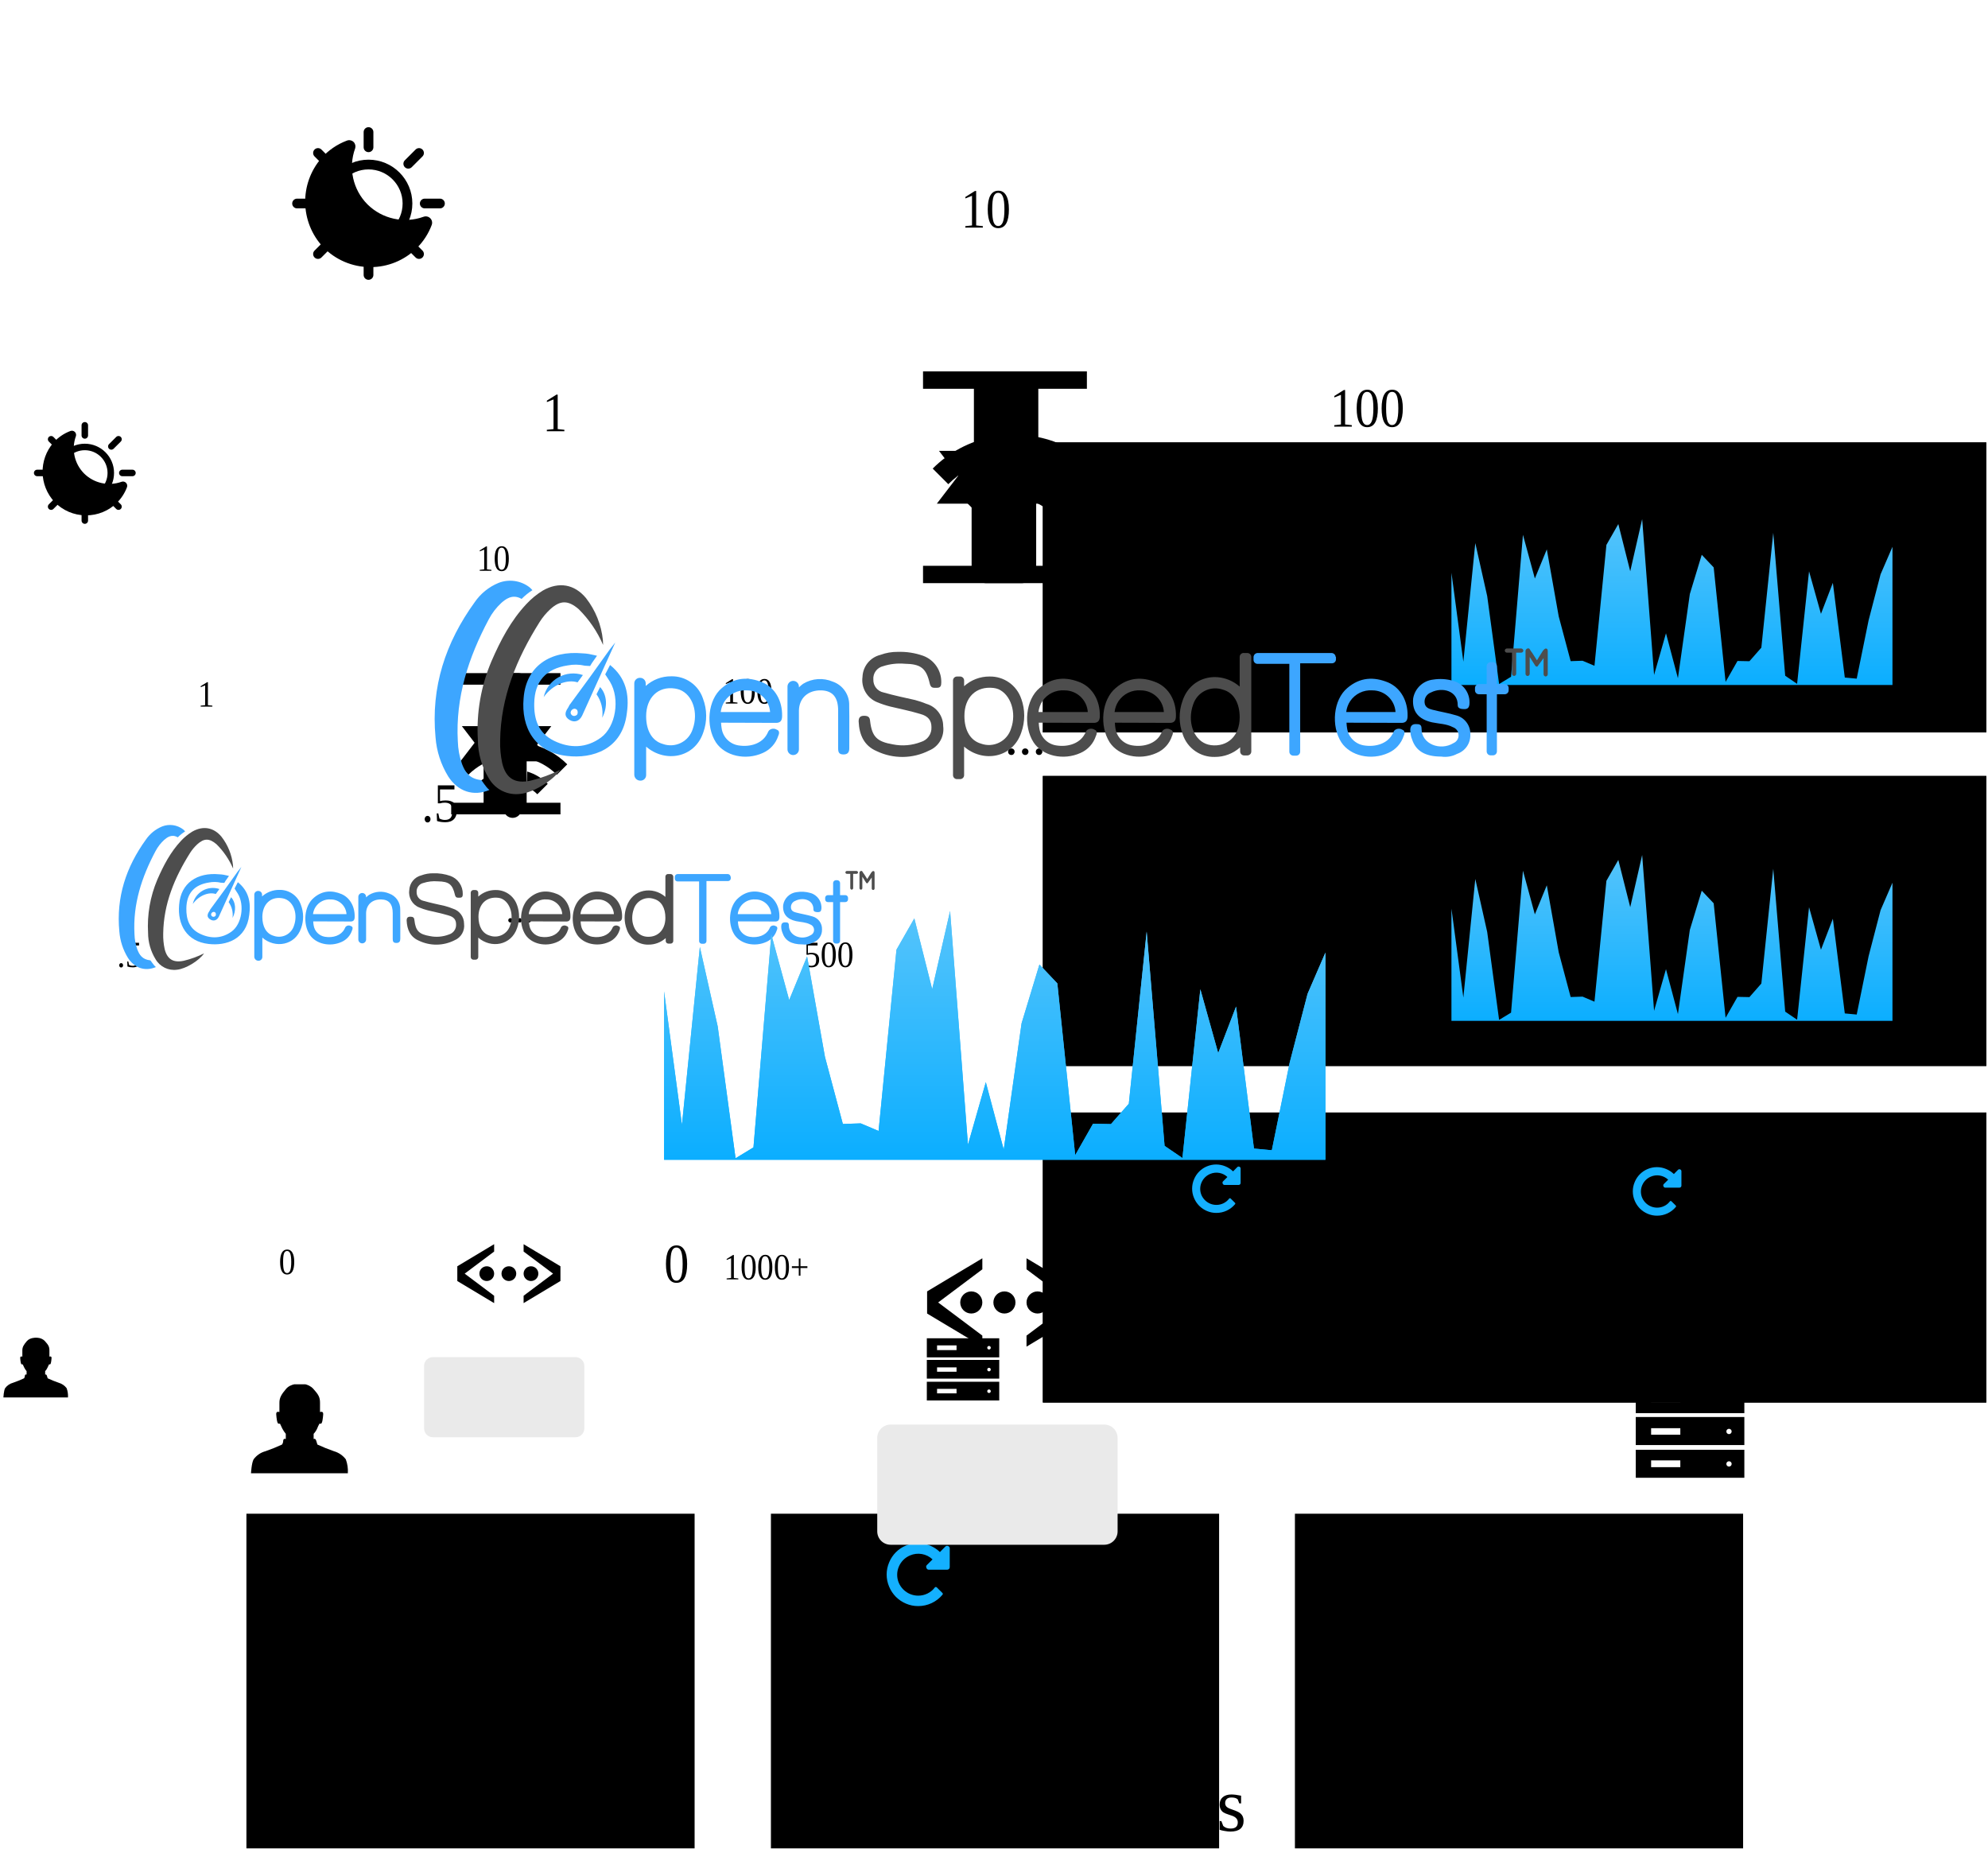
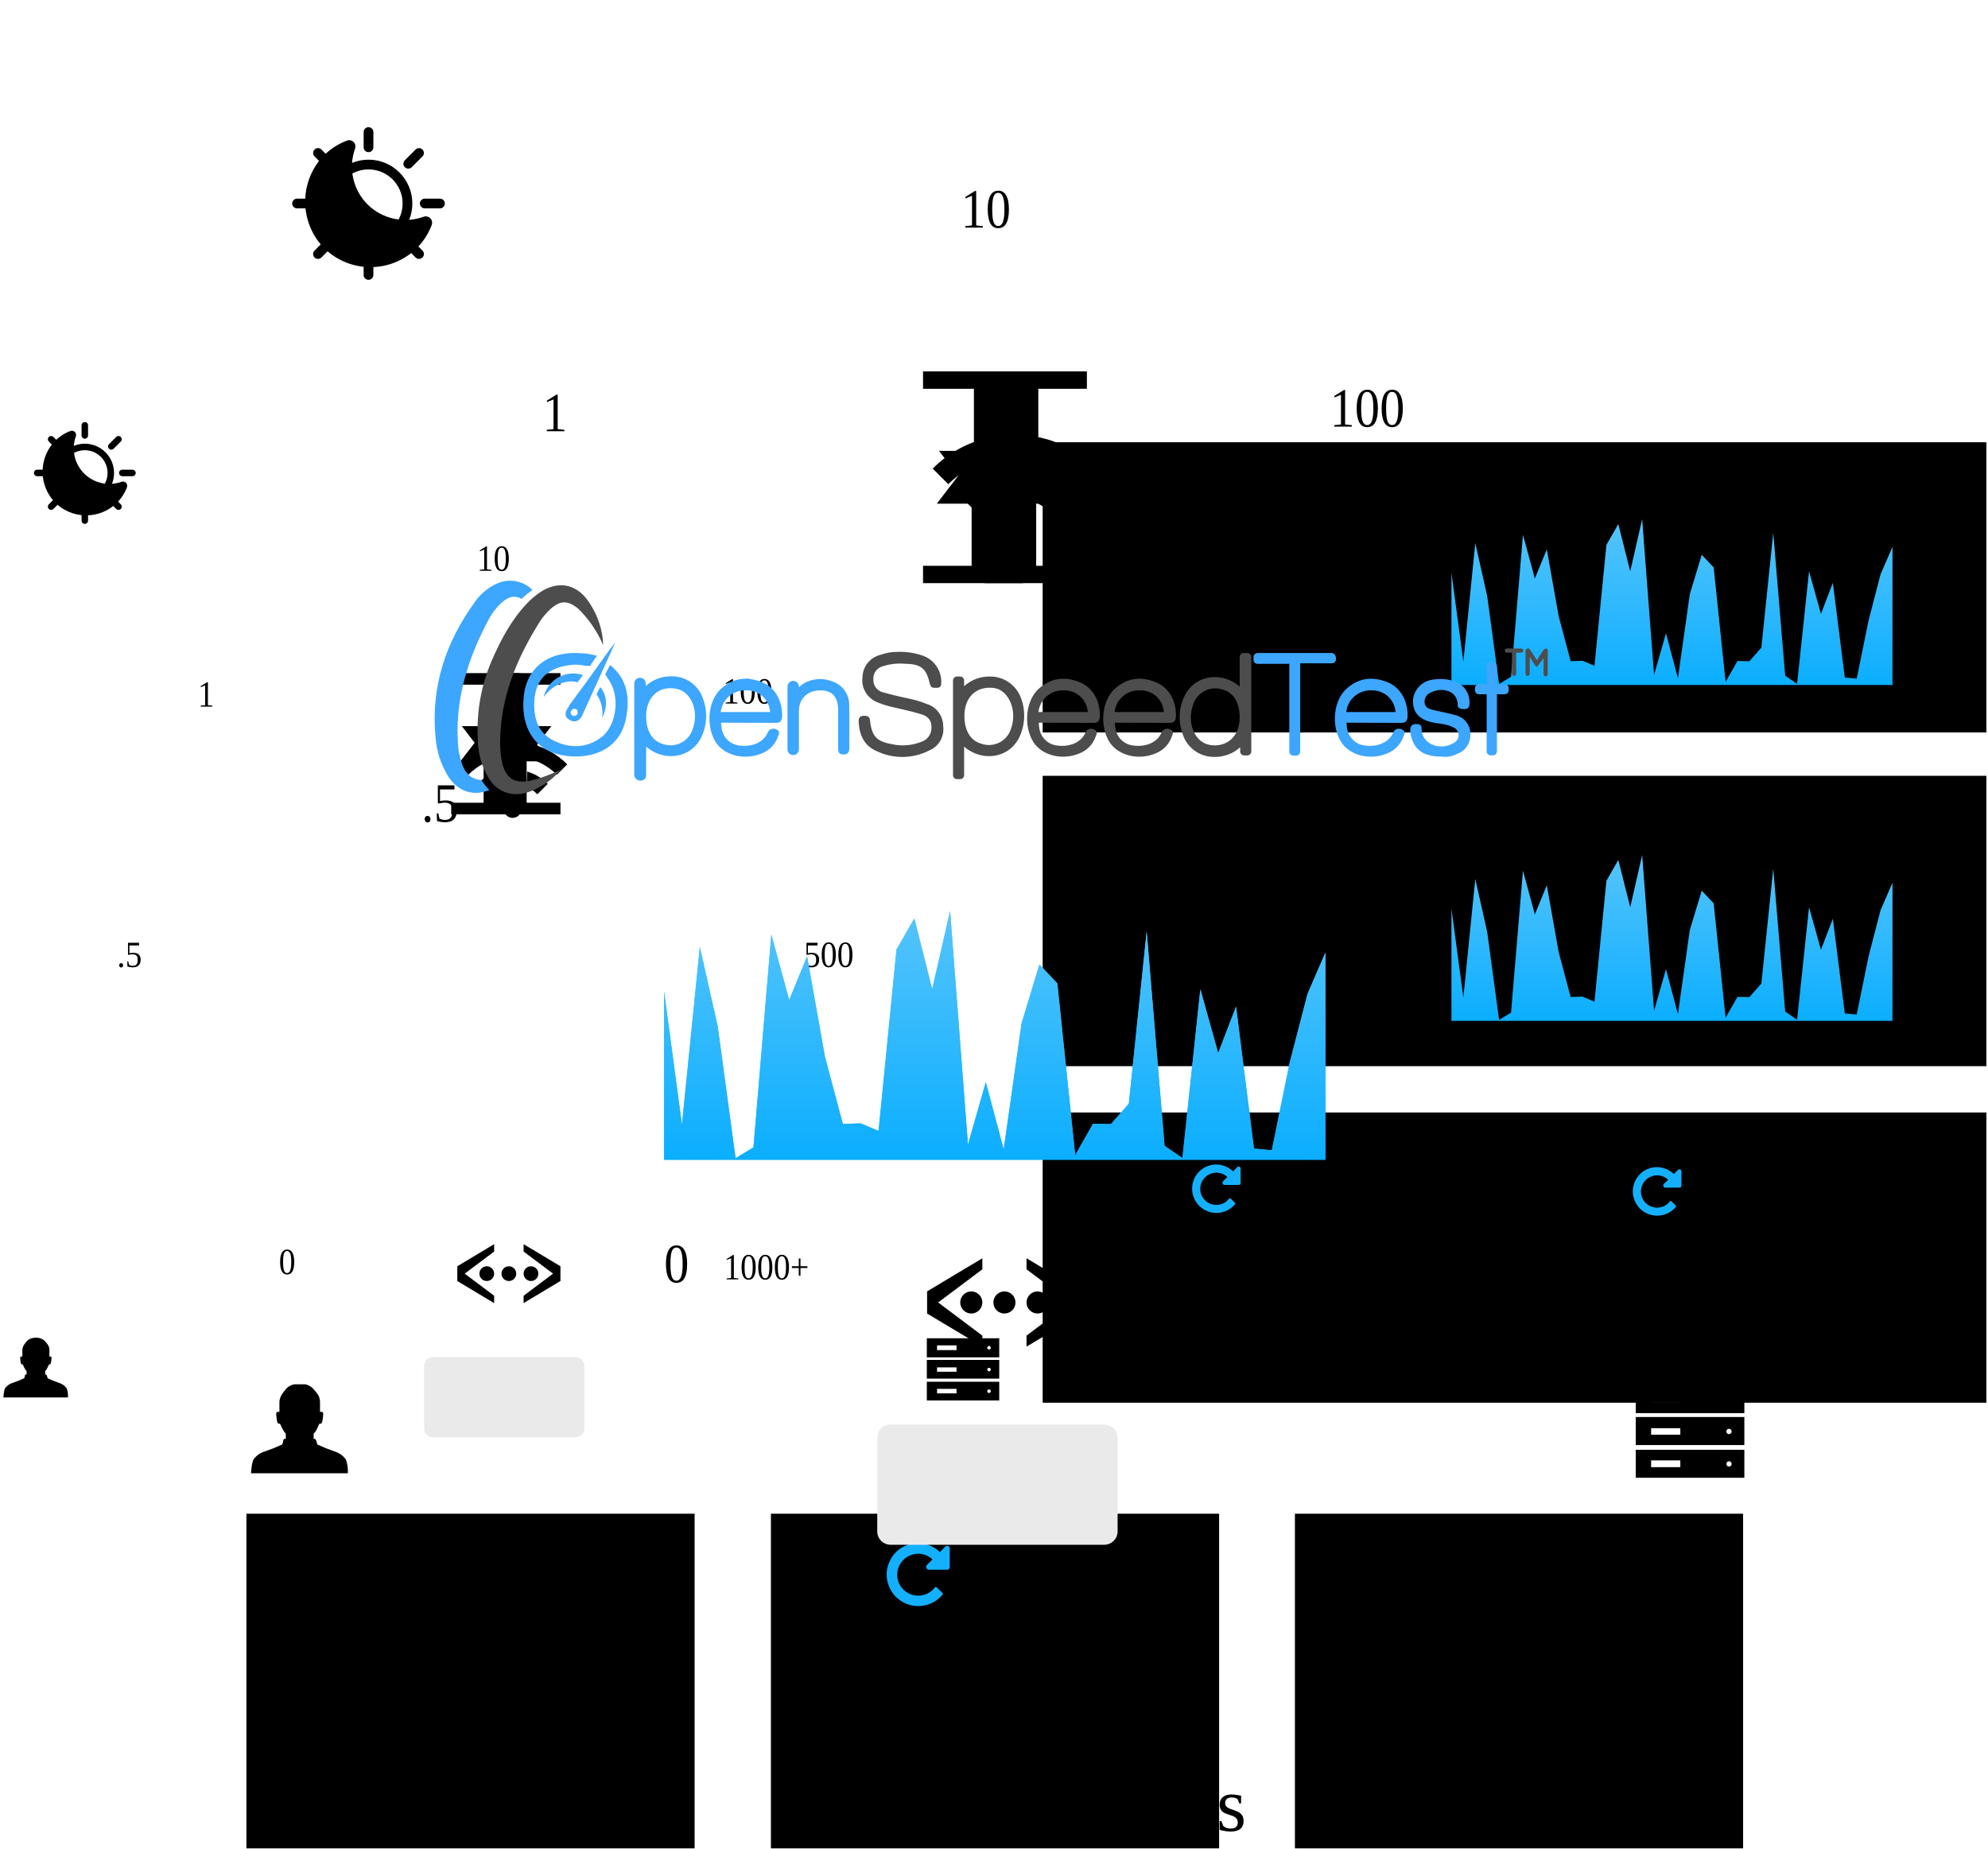
<svg xmlns="http://www.w3.org/2000/svg" xmlns:xlink="http://www.w3.org/1999/xlink" version="1.1" id="OpenSpeedtest" class="openSpeedtestApp">
  <symbol id="logo" viewBox="0 0 262.79 50.38">
    <a>
      <g>
        <path d="M39.77,15.17A27,27,0,0,0,34,6.71c-2.49-2.13-4.33-2.13-6.68,0a15.2,15.2,0,0,0-2.55,3.06c-5.4,8.59-9.17,17.68-9.31,28a22.39,22.39,0,0,0,.5,5.33C16.83,46.7,19,48,22.66,47.2a32.27,32.27,0,0,0,7-2.56c-1.78,2.63-6.47,5.4-9.38,5.68a7.44,7.44,0,0,1-7.46-3.62,17.59,17.59,0,0,1-2.62-9.16A41.31,41.31,0,0,1,13.42,19C15.55,14.1,18,9.41,21.66,5.51a18.35,18.35,0,0,1,3.91-3.2C29.33.18,33,.82,35.72,4.09a19.33,19.33,0,0,1,4,9.94Z" style="fill: #4d4d4d" />
        <path d="M12.93,49.4C9.16,51,5.47,49.76,3.2,46.2A20.53,20.53,0,0,1,.21,37C-.92,25.11,2.56,14.6,9.45,5.08A12.69,12.69,0,0,1,15.06.53a7.51,7.51,0,0,1,7.31,1,5.17,5.17,0,0,1,.71.71A14.47,14.47,0,0,0,20.53,4.3c-2.21-1.28-3.84.14-4.76.92a14.34,14.34,0,0,0-3,3.91C8,18.08,4.9,27.52,5.47,37.89a17.58,17.58,0,0,0,1,5.4c.71,1.85,1.71,3.48,4.48,3.77C11.15,47.06,12,48.69,12.93,49.4Z" style="fill: #3da6ff" />
        <path d="M109.31,16.8a16.31,16.31,0,0,1,6,.92A6.55,6.55,0,0,1,119.61,24c0,.78-.15,1.28-1,1.28s-1.42.14-1.7-.92c-.86-3.77-2.13-4.69-6-4.76a12.92,12.92,0,0,0-5,.57,3,3,0,0,0-2.34,3.19A3,3,0,0,0,106,26.39c2.48.71,4.9,1.21,7.39,1.77a22,22,0,0,1,2.77.93,5.47,5.47,0,0,1,3.9,5.25,5.44,5.44,0,0,1-3.34,5.76,14,14,0,0,1-12.35.14c-3-1.28-4.12-3.84-4.27-7,0-.93.36-1.35,1.28-1.35s1.35.28,1.42,1.21c.43,3.76,1.64,4.9,5.4,5.54a11.78,11.78,0,0,0,6.61-.57,3.45,3.45,0,0,0,2.48-3.48c0-1.64-.78-2.63-2.63-3.13-2.34-.71-4.83-1.21-7.17-1.77a22.21,22.21,0,0,1-3-1,5.61,5.61,0,0,1-3.48-6,5.55,5.55,0,0,1,4.26-5.19A11.35,11.35,0,0,1,109.31,16.8Z" style="fill: #4d4d4d" />
        <path d="M237.65,41.52c-3.84,0-6-1.35-6.89-4.05a5.87,5.87,0,0,1-.43-2.2c0-.86.36-1.42,1.28-1.42S233,33.92,233,35c0,3.55,4.41,5.26,7.53,3.34a2,2,0,0,0,1.21-1.92,2,2,0,0,0-1.35-1.84c-1.49-.79-3.2-.79-4.9-1.14-3.2-.71-4.76-2.56-4.48-5.61a5.37,5.37,0,0,1,4.69-4.48,10.83,10.83,0,0,1,4.76.29,5.24,5.24,0,0,1,3.84,5.54c-.08.78-.43,1.13-1.14,1.13s-1.63-.07-1.63-.92c.07-3.34-3.56-4.4-6.33-3a2.31,2.31,0,0,0-1.49,2.34c.07,1.14.93,1.49,1.78,1.71,1.85.49,3.83.78,5.68,1.35a4.49,4.49,0,0,1,3.34,4.54,4.62,4.62,0,0,1-3.13,4.55A6,6,0,0,1,237.65,41.52Z" style="fill: #3da6ff" />
        <path d="M35,22.27,33.74,24c-2.35-.78-5.83.43-8,3.48A7.15,7.15,0,0,1,35,22.27Z" style="fill: #3da6ff" />
        <path d="M39.56,32.35a7.75,7.75,0,0,0-1.35-5.54l.85-1.7C40.7,26.89,40.91,29.73,39.56,32.35Z" style="fill: #3da6ff" />
        <path d="M262.79,17.65h0V16.8c0-.36,0-.71-.35-.78s-.57.28-.78.5c-.43.71-.93,1.42-1.42,2.27-.57-.85-1-1.64-1.5-2.27-.14-.29-.35-.71-.78-.5s-.42.42-.42.78V22a.53.53,0,0,0,.49.5h0a.53.53,0,0,0,.5-.5v-4l1.35,2.13c.14.14.43.28.57,0l1.35-1.85v3.84a.53.53,0,0,0,.5.49h0a.53.53,0,0,0,.49-.49V17.72h0Z" style="fill: #4d4d4d" />
        <path d="M256.54,16h-3.41a.53.53,0,0,0-.49.49h0a.53.53,0,0,0,.49.5h1.21v5a.54.54,0,0,0,.5.5h0a.54.54,0,0,0,.5-.5v-5h1.2a.53.53,0,0,0,.5-.5h0A.59.59,0,0,0,256.54,16Z" style="fill: #4d4d4d" />
        <path d="M252.64,24.4h-1.85V20.14a1,1,0,0,0-.92-.93h-.57a1,1,0,0,0-.93.93V24.4h-1.84a.94.94,0,0,0-.92.92v.57a.93.93,0,0,0,.92.92h1.84v13.5a.94.94,0,0,0,.93.92h.57a.94.94,0,0,0,.92-.92V26.81h1.85a.94.94,0,0,0,.92-.92v-.57A.94.94,0,0,0,252.64,24.4Z" style="fill: #3da6ff" />
        <path d="M212.72,18a1,1,0,0,0-.92-.93H194.25a1,1,0,0,0-.92.93v.71a.94.94,0,0,0,.92.92h7.53V40.38a.94.94,0,0,0,.93.92h.71a.94.94,0,0,0,.92-.92V19.5h7.53a.94.94,0,0,0,.92-.92V18Z" style="fill: #3da6ff" />
        <path d="M190.06,39.31v0Z" style="fill: #7c7c7c" />
        <path d="M190.06,18v7c-4.4-3.84-11.43-2.77-13.49,3.34a11.48,11.48,0,0,0,.07,8,7.72,7.72,0,0,0,7.53,5.26,8.84,8.84,0,0,0,6-2.27h0v1a.94.94,0,0,0,.93.92h.78a.93.93,0,0,0,.92-.92V18a.94.94,0,0,0-.92-.93h-.78A.92.92,0,0,0,190.06,18Zm-6.82,20.81a4.79,4.79,0,0,1-1.13-.29c-3.06-1.2-4.41-5.39-3.06-9.23a5.49,5.49,0,0,1,7.11-3.55c2.48.71,3.9,3.12,3.9,6.53C190.06,36.62,187.22,39.31,183.24,38.82Z" style="fill: #4d4d4d" />
        <path d="M48.58,47.2h0a1.31,1.31,0,0,0,1.35-1.35V39.17c4.4,3.84,11.43,2.77,13.49-3.34a11.48,11.48,0,0,0-.07-8,7.7,7.7,0,0,0-7.52-5.26,8.83,8.83,0,0,0-6,2.28h0v-.57a1.31,1.31,0,0,0-1.35-1.35h0a1.31,1.31,0,0,0-1.35,1.35V45.78A1.42,1.42,0,0,0,48.58,47.2Zm8.17-21.74a6,6,0,0,1,1.13.29c3.06,1.21,4.41,5.4,3.06,9.23a5.47,5.47,0,0,1-7.1,3.55c-2.49-.71-3.91-3.12-3.91-6.53C49.93,27.67,52.7,24.83,56.75,25.46Z" style="fill: #3da6ff" />
        <path d="M228.06,33.56c1.21.07,1.64-.5,1.64-1.63.07-3.55-1.64-6.61-4.55-7.89-3.41-1.42-6.68-1.27-9.66,1.28-3.34,2.77-3.91,9-1.42,12.86,2.13,3.19,7,4.33,11.08,2.48a6.57,6.57,0,0,0,3.62-4c.29-.57.36-1.28-.35-1.5a1.51,1.51,0,0,0-1.78.15c-.28.28-.35.71-.57,1-1.13,2.06-3.83,3.05-6.74,2.56a4.77,4.77,0,0,1-3.91-4,10.21,10.21,0,0,1-.14-1.35ZM215.21,31a5.92,5.92,0,0,1,.92-2.55h0a5.81,5.81,0,0,1,5.26-2.56A5.46,5.46,0,0,1,226.85,31Z" style="fill: #3da6ff" />
        <path d="M173.37,33.56c1.21.07,1.64-.5,1.64-1.63.07-3.55-1.64-6.61-4.55-7.89-3.41-1.42-6.68-1.27-9.66,1.28-3.34,2.77-3.91,9-1.42,12.86,2.13,3.19,7,4.33,11.08,2.48a6.57,6.57,0,0,0,3.62-4c.29-.57.36-1.28-.35-1.5a1.51,1.51,0,0,0-1.78.15c-.28.28-.35.71-.57,1-1.13,2.06-3.83,3.05-6.74,2.56a4.77,4.77,0,0,1-3.91-4,10.21,10.21,0,0,1-.14-1.35ZM160.52,31a5.92,5.92,0,0,1,.92-2.55h0a5.81,5.81,0,0,1,5.26-2.56A5.46,5.46,0,0,1,172.16,31Z" style="fill: #4d4d4d" />
        <path d="M155.4,33.56c1.21.07,1.64-.5,1.64-1.63.07-3.55-1.64-6.61-4.55-7.89-3.41-1.42-6.68-1.27-9.66,1.28-3.34,2.77-3.91,9-1.42,12.86,2.13,3.19,7,4.33,11.08,2.48a6.57,6.57,0,0,0,3.62-4c.29-.57.36-1.28-.35-1.5a1.51,1.51,0,0,0-1.78.15c-.28.28-.35.71-.57,1-1.13,2.06-3.83,3.05-6.74,2.56a4.77,4.77,0,0,1-3.91-4,10.21,10.21,0,0,1-.14-1.35ZM142.55,31a5.92,5.92,0,0,1,.92-2.55h0a5.81,5.81,0,0,1,5.26-2.56A5.49,5.49,0,0,1,154.2,31Z" style="fill: #4d4d4d" />
        <path d="M80.4,33.56c1.21.07,1.63-.5,1.63-1.63.07-3.55-1.63-6.61-4.54-7.89-3.41-1.42-6.68-1.27-9.66,1.28-3.34,2.77-3.91,9-1.42,12.86,2.13,3.19,7,4.33,11.08,2.48a6.6,6.6,0,0,0,3.62-4c.28-.57.36-1.28-.36-1.5a1.49,1.49,0,0,0-1.77.15c-.28.28-.36.71-.57,1-1.14,2.06-3.83,3.05-6.75,2.56a4.75,4.75,0,0,1-3.9-4,10.21,10.21,0,0,1-.14-1.35ZM67.54,31a5.88,5.88,0,0,1,.93-2.55h0a5.8,5.8,0,0,1,5.25-2.56A5.46,5.46,0,0,1,79.19,31Z" style="fill: #3da6ff" />
        <path d="M97.87,29.51A5.77,5.77,0,0,0,94,23.83a7.7,7.7,0,0,0-7,.5,8.08,8.08,0,0,0-1,.85V25a1.35,1.35,0,1,0-2.7,0V39.81a1.35,1.35,0,0,0,2.7,0V30.65c.07-3,2.2-4.83,5.26-4.76,2.7.07,4,1.63,4,4.76v8.88c0,.92.15,1.49,1.28,1.49s1.35-.71,1.35-1.49C97.87,36.26,97.94,32.92,97.87,29.51Z" style="fill: #3da6ff" />
        <path d="M86,32.07v0Z" style="fill: #3da6ff" />
        <path d="M45.38,31.22c-1,8.66-8.16,10.86-14.13,10.15C23.65,40.52,20.38,34.7,21,27.74c.57-7.6,6.32-11.3,13.92-10.59a10.89,10.89,0,0,1,1.5.15c.78.14,1.91.42,1.91.42l-1.2,1.71-.43.71-1.21-.07A9.87,9.87,0,0,0,31.39,20c-5.11.78-7.81,3.76-7.88,9-.07,3.76,1,7,4.69,8.8s7.6,1.78,11.08-.78,4.54-9.09,2.13-13.14l-1.14-1.77,1.14-2.21C45.17,22.91,46,26.89,45.38,31.22Z" style="fill: #3da6ff" />
        <path d="M41.34,16.23h0c-3.13,4.41-6.25,8.74-9.52,13.14l-.14.29c-.07.07-.07.14-.15.28-.92,1.28-.85,2.2.29,2.91s2.34.36,3-1c2.28-5,4.55-10.09,6.89-15.2l.93-2.06ZM33.67,31.57a1,1,0,0,1-.72.36.83.83,0,0,1-.85-.85,1,1,0,0,1,.85-.86.81.81,0,0,1,.72.36A1.22,1.22,0,0,1,33.67,31.57Z" style="fill: #3da6ff" />
        <path d="M136.08,34.91a5.46,5.46,0,0,1-7.1,3.55c-2.48-.71-3.91-3.12-3.91-6.53,0-4.41,2.77-7.1,6.89-6.61a4.75,4.75,0,0,1,1.14.29C136,26.89,137.43,31.15,136.08,34.91Zm2.42-7A7.72,7.72,0,0,0,131,22.62a8.85,8.85,0,0,0-6,2.28V23.55a.94.94,0,0,0-.92-.93h-.78a.94.94,0,0,0-.92.93V45.92a.93.93,0,0,0,.92.92h.78a.93.93,0,0,0,.92-.92V39.17c4.41,3.84,11.44,2.77,13.5-3.34A11.79,11.79,0,0,0,138.5,27.88Z" style="fill: #4d4d4d" />
      </g>
      <rect fill="transparent" x="0" y="0" width="265" height="60" />
    </a>
  </symbol>
  <symbol id="mainGaugebg" viewBox="0 0 295.93 270.18">
    <path fill="none" d="M64.32,256.41a137,137,0,1,1,192.09-24.8l-.07.09a134.45,134.45,0,0,1-24.71,24.71" />
  </symbol>
  <symbol id="mainGaugeBlue" viewBox="0 0 295.93 270.18">
    <path fill="none" d="M64.32,256.41a137,137,0,1,1,192.09-24.8l-.07.09a134.45,134.45,0,0,1-24.71,24.71" />
  </symbol>
  <symbol id="mainGaugeWhite" viewBox="0 0 295.93 270.18">
    <path fill="none" d="M64.32,256.41a137,137,0,1,1,192.09-24.8l-.07.09a134.45,134.45,0,0,1-24.71,24.71" />
  </symbol>
  <symbol id="oDoMeter" viewBox="0 0 295.93 270.18">
    <text transform="translate(76.34 264.28) scale(0.9 1)">0</text>
    <text transform="translate(23.81 164.6) scale(0.9 1)">.5</text>
    <text transform="translate(50.01 80.11) scale(0.9 1)">1</text>
    <text transform="translate(140.58 36.04) scale(0.9 1)">10</text>
    <text transform="translate(220.43 79.11) scale(0.9 1)">100</text>
    <text transform="translate(246.71 164.6) scale(0.9 1)">500</text>
    <text id="oDoTopSpeed" class="oDoTop-Speed" transform="translate(220.71 265.99) scale(0.9 1)">1000+</text>
-     <text id="oDoLiveSpeed" class="oDoLive-Speed" transform="translate(150 150) scale(1 1)">...</text>
+     <text id="oDoLiveSpeed" class="oDoLive-Speed" transform="translate(150 150) scale(1 1)" />
    <text id="oDoLiveStatus" class="oDoLive-Status" transform="translate(151 170) scale(1 1)" />
  </symbol>
  <symbol id="progressBar" viewBox="0 0 293.53 18.38">
    <defs>
      <symbol id="personLeft" class="uiBg" viewBox="0 0 33.46 30.9">
        <path d="M32.7,4.8a7.81,7.81,0,0,1-4.1,2.8,61.42,61.42,0,0,0-5.7,2.3s-.1.3-.4,1.3-.9.6-.9.6v1.8a6.15,6.15,0,0,1,1.2,1.8,14.72,14.72,0,0,0,.8,1.7h.5c.5,0,.7,1.9.8,3.2s-1.1.8-1.1.8v3.2c0,1.9-.5,2.8-2.3,4.8s-4.7,1.8-4.7,1.8-3.1.1-4.7-1.8-2.3-3-2.3-4.8V21.1s-1.2.5-1.1-.8.3-3.2.8-3.2H10s.3-.6.8-1.7A9.62,9.62,0,0,1,12,13.6V11.8s-.8.4-.9-.6a2.26,2.26,0,0,0-.4-1.3A61.42,61.42,0,0,0,5,7.6,7.41,7.41,0,0,1,.9,4.8C.2,3.6,0,0,0,0H33.4A11.7,11.7,0,0,1,32.7,4.8Z" />
      </symbol>
      <symbol id="progressElement" class="uiBg" viewBox="0 0 409.31 10.48">
        <line id="progressbg" class="progressbg" x1="5" y1="5" x2="405" y2="5" />
      </symbol>
      <symbol id="doc" class="uiBg" viewBox="0 0 36.8 31.6">
        <path d="M0,31.6V21.9H36.8v9.7Zm15.1-6H5.2V28h9.9Zm16.5.3a.9.9,0,1,0,.9.9A.9.9,0,0,0,31.6,25.9Z" />
        <path d="M0,20.6V11.1H36.8v9.5Zm15.1-6H5.2v2.2h9.9Zm16.5.2a.9.9,0,1,0,.9.9A.9.9,0,0,0,31.6,14.8Z" />
        <path d="M0,9.5V0H36.8V9.5ZM15.1,3.6H5.2V5.9h9.9Zm16.5.2a.9.9,0,1,0,.9.9A.9.9,0,0,0,31.6,3.8Z" />
      </symbol>
    </defs>
    <g id="Progress">
      <g>
        <use width="33.46" height="30.9" transform="matrix(0.57, 0, 0, -0.57, 0, 17.49)" xlink:href="#personLeft" />
        <use width="409.31" height="10.48" transform="matrix(0.57, 0, 0, -0.57, 28.35, 13.39)" xlink:href="#progressElement" />
        <use width="36.8" height="31.6" transform="matrix(0.58, 0, 0, -0.58, 272.2, 18.38)" xlink:href="#doc" />
      </g>
    </g>
  </symbol>
  <symbol id="upSymbol" viewBox="0 0 32.21 41.62">
    <g>
      <path d="M2.71,26H9.55V38.55a2.93,2.93,0,0,0,2.78,3.07h7.13a2.94,2.94,0,0,0,2.78-3.07V26h6.84L15.89,8.8Z" />
      <rect width="32.21" height="3.41" />
    </g>
  </symbol>
  <symbol id="downSymbol" viewBox="0 0 32.21 41.62">
    <g>
      <path d="M29.51,15.62H22.66V3.08A2.94,2.94,0,0,0,19.88,0H12.76A2.94,2.94,0,0,0,10,3.08V15.62H3.14l13.18,17.2Z" />
      <rect y="38.21" width="32.21" height="3.41" />
    </g>
  </symbol>
  <symbol id="resultCard" viewBox="0 0 278.13 85.49">
    <g>
      <rect width="278.13" height="85.49" />
    </g>
  </symbol>
  <symbol id="resultCardMob" viewBox="0 0 88.1 65.79">
    <g>
      <rect width="88.1" height="65.79" />
    </g>
  </symbol>
  <symbol id="downloadRc1" viewBox="0 0 66.93 13.85">
    <g>
      <text transform="translate(0 10.52)" class="rtext">DOWNLOAD</text>
    </g>
  </symbol>
  <symbol id="uploadRc2" viewBox="0 0 46.73 13.85">
    <g>
      <text transform="translate(0 10.52)" class="rtext">UPLOAD</text>
    </g>
  </symbol>
  <symbol id="pingSymbol" viewBox="0 0 14.28 14.28">
    <g>
      <path d="M13.92.64a.55.55,0,0,0-.65.13L12.06,2A7.21,7.21,0,0,0,9.79.52a7,7,0,0,0-5.42,0,7,7,0,0,0-3.8,3.8,7,7,0,0,0,0,5.54,7.23,7.23,0,0,0,1.52,2.28,7.25,7.25,0,0,0,2.28,1.53,6.89,6.89,0,0,0,2.77.56,7.12,7.12,0,0,0,5.5-2.57.31.31,0,0,0,.07-.21.23.23,0,0,0-.09-.19L11.35,10a.36.36,0,0,0-.24-.09.27.27,0,0,0-.21.11,4.61,4.61,0,0,1-1.67,1.37,4.68,4.68,0,0,1-2.09.48,4.75,4.75,0,0,1-3.36-1.39A4.84,4.84,0,0,1,2.76,9a4.68,4.68,0,0,1-.38-1.85A4.63,4.63,0,0,1,2.76,5.3,4.74,4.74,0,0,1,5.3,2.76a4.72,4.72,0,0,1,5.09.9L9.1,4.94A.54.54,0,0,0,9,5.58.56.56,0,0,0,9.52,6h4.17a.61.61,0,0,0,.42-.17.57.57,0,0,0,.17-.42V1.19a.56.56,0,0,0-.36-.55Z" style="fill: #14b0fe" />
    </g>
  </symbol>
  <symbol id="pingRc3" viewBox="0 0 28.43 13.85">
    <g>
      <text transform="translate(0 10.52)" class="rtext">PING</text>
    </g>
  </symbol>
  <symbol id="jitterRc3" viewBox="0 0 39.95 13.85">
    <text class="rtext" transform="translate(0 9.64)">JITTER</text>
  </symbol>
  <symbol id="downResultC1" viewBox="0 0 53.35 39.8">
    <text id="downResult" transform="translate(0 20.07)" class="rtextnum">---</text>
    <text x="0" y="35" class="rtextmbms">Mbps</text>
  </symbol>
  <symbol id="upResultC2" viewBox="0 0 53.35 39.8">
    <text id="upRestxt" transform="translate(0 20.07)" class="rtextnum">---</text>
    <text x="0" y="36.09" class="rtextmbms">Mbps</text>
  </symbol>
  <symbol id="pingResultC3" viewBox="0 0 40.01 39.79">
    <text transform="translate(0 20.07)" id="pingResult" class="rtextnum">--</text>
    <text x="0" y="35" class="rtextmbms">ms</text>
  </symbol>
  <symbol id="jitterResultC3" viewBox="0 0 21.99 39.79">
    <text id="jitterDesk" transform="translate(2.33 20.07)" class="rtextnum">--</text>
    <text x="2" y="35" xml:space="preserve" class="rtextmbms">ms</text>
  </symbol>
  <symbol style="fill: url(#gradient)" id="graphc1" viewBox="0 0 200 100">
    <polygon points="0,50 0.00,16.91 3.51,43.13 7.03,8.17 10.54,23.80 14.05,49.71 17.57,47.57 21.08,5.73 24.59,18.61 28.11,10.03 31.62,29.77 35.14,42.97 38.65,42.85 42.16,44.34 45.68,8.71 49.19,2.56 52.70,16.48 56.22,1.10 59.73,47.04 63.24,34.75 66.76,48.00 70.27,23.19 73.78,11.62 77.30,15.34 80.81,49.09 84.32,42.92 87.84,42.99 91.35,38.99 94.86,5.15 98.38,47.27 101.89,49.66 105.41,16.49 108.92,29.03 112.43,19.89 115.95,47.80 119.46,48.13 122.97,30.92 126.49,17.38 130.00,9.27 130,50" class="line" />
  </symbol>
  <symbol style="fill: url(#gradient)" id="graphc2" viewBox="0 0 200 100">
    <polygon points="0,50 0.00,16.91 3.51,43.13 7.03,8.17 10.54,23.80 14.05,49.71 17.57,47.57 21.08,5.73 24.59,18.61 28.11,10.03 31.62,29.77 35.14,42.97 38.65,42.85 42.16,44.34 45.68,8.71 49.19,2.56 52.70,16.48 56.22,1.10 59.73,47.04 63.24,34.75 66.76,48.00 70.27,23.19 73.78,11.62 77.30,15.34 80.81,49.09 84.32,42.92 87.84,42.99 91.35,38.99 94.86,5.15 98.38,47.27 101.89,49.66 105.41,16.49 108.92,29.03 112.43,19.89 115.95,47.80 119.46,48.13 122.97,30.92 126.49,17.38 130.00,9.27 130,50" class="line2" />
  </symbol>
  <symbol id="jitterMob" viewBox="0 0 58.1 35.77">
    <text id="pingMobres" transform="translate(11.07 18.05)" class="rtextnum">--</text>
    <text x="-8" y="33.46" class="rtextmbms">Jitter</text>
    <text id="JitterResultMon" x="17" y="33.46" class="jitter-Mob">--</text>
    <text id="JitterResultms" x="36" y="33.46" class="rtextmbms">ms</text>
  </symbol>
  <symbol id="settings" viewBox="0 0 100 125">
    <rect fill="transparent" x="0" y="25" width="100" height="50" />
    <path d="M36.43,29.64,9.29,50,36.43,70.36v6.78L2.5,56.79V43.21L36.43,22.86Z" />
    <path d="M63.57,70.36,90.71,50,63.57,29.64V22.86L97.5,43.21V56.79L63.57,77.14Z" />
    <circle cx="29.64" cy="50" r="6.79" />
    <circle cx="50" cy="50" r="6.79" />
    <circle cx="70.36" cy="50" r="6.79" />
  </symbol>
  <symbol id="playButton" style="fill: #eaeaea" viewBox="0 0 191.255 191.255">
    <rect width="180" height="90" rx="10" ry="10" class="startButton" />
    <text class="buttonTxt" x="90" y="60">Start</text>
  </symbol>
  <symbol id="introProgress" viewBox="0 0 409.31 10.48">
    <line x1="5" y1="5" x2="405" y2="5" />
  </symbol>
  <symbol id="ConnectError" viewBox="0 0 489.6 489.6">
    <a>
      <g>
        <g>
          <path d="M179.6,235.6c-33.7,10.3-65.5,28.5-92.2,55.1l46.6,46.6c13.9-13.9,30.1-24.8,47.6-32.5L179.6,235.6z" />
          <path d="M175.8,109C111.3,122,49.9,153.4,0,203.3l46.6,46.6c37.5-37.5,83.1-61.9,131.2-73.7L175.8,109z" />
          <path d="M313.8,109l-2,67.3c48.1,11.8,93.7,36.2,131.2,73.7l46.6-46.6C439.8,153.4,378.3,122,313.8,109z" />
          <path d="M307.9,304.8c17.5,7.7,33.7,18.6,47.7,32.6l46.6-46.6c-26.6-26.6-58.5-44.9-92.2-55.2L307.9,304.8z" />
        </g>
        <circle cx="244.8" cy="403.2" r="40" />
        <g>
          <path d="M260.6,330.4h-31.7c-8.3,0-15.1-6.6-15.3-14.9L206,62.2c-0.3-8.6,6.7-15.8,15.3-15.8h47c8.6,0,15.6,7.1,15.3,15.8                  l-7.7,253.3C275.7,323.8,268.9,330.4,260.6,330.4z" />
        </g>
      </g>
    </a>
  </symbol>
  <symbol class="Your-IP" viewBox="0 0 300 299.12">
    <text id="YourIP" transform="translate(140 228) scale(.8 .8)" />
  </symbol>
  <symbol id="light" viewBox="0 0 512 512">
    <g>
      <path d="M256,108.936c-81.091,0-147.064,65.973-147.064,147.064S174.909,403.064,256,403.064S403.064,337.091,403.064,256         S337.091,108.936,256,108.936z M256,370.383c-63.071,0-114.383-51.312-114.383-114.383c0-63.071,51.312-114.383,114.383-114.383         c63.071,0,114.383,51.312,114.383,114.383C370.383,319.071,319.071,370.383,256,370.383z" />
      <path d="M256,83.708c9.024,0,16.34-7.316,16.34-16.34V16.34C272.34,7.316,265.024,0,256,0c-9.024,0-16.34,7.316-16.34,16.34         v51.027C239.66,76.391,246.976,83.708,256,83.708z" />
      <path d="M256,428.292c-9.024,0-16.34,7.316-16.34,16.34v51.027c0,9.024,7.316,16.34,16.34,16.34c9.024,0,16.34-7.316,16.34-16.34         v-51.027C272.34,435.609,265.024,428.292,256,428.292z" />
      <path d="M111.062,134.171c6.38,6.381,16.727,6.381,23.109,0c6.381-6.38,6.381-16.727,0-23.109L98.089,74.981         c-6.38-6.381-16.727-6.381-23.109,0c-6.381,6.38-6.381,16.727,0,23.109L111.062,134.171z" />
      <path d="M400.938,377.829c-6.38-6.381-16.727-6.38-23.109,0c-6.381,6.38-6.381,16.727,0,23.109l36.081,36.082         c6.38,6.382,16.727,6.382,23.109,0c6.382-6.38,6.382-16.727,0-23.109L400.938,377.829z" />
      <path d="M83.708,256c0-9.024-7.316-16.34-16.34-16.34H16.34C7.316,239.66,0,246.976,0,256c0,9.024,7.316,16.34,16.34,16.34         h51.027C76.391,272.34,83.708,265.024,83.708,256z" />
      <path d="M495.66,239.66h-51.027c-9.024,0-16.34,7.316-16.34,16.34c0,9.024,7.316,16.34,16.34,16.34h51.027         c9.024,0,16.34-7.316,16.34-16.34C512,246.976,504.684,239.66,495.66,239.66z" />
      <path d="M111.062,377.829l-36.081,36.082c-6.381,6.382-6.381,16.727,0,23.109c6.38,6.382,16.727,6.383,23.109,0l36.081-36.082         c6.381-6.381,6.381-16.727,0-23.109C127.79,371.447,117.443,371.447,111.062,377.829z" />
      <path d="M400.938,134.171l36.081-36.082c6.382-6.381,6.382-16.727,0-23.109c-6.38-6.381-16.727-6.381-23.109,0l-36.081,36.082         c-6.381,6.381-6.381,16.727,0,23.109C384.21,140.552,394.557,140.553,400.938,134.171z" />
    </g>
    <rect fill="none" width="512" cursor="pointer" pointer-events="visible" height="512" />
  </symbol>
  <symbol id="dark" viewBox="0 0 1024 1024">
    <path d="M524.8 938.667h-4.267a439.893 439.893 0 0 1-313.173-134.4 446.293 446.293 0 0 1-11.093-597.333 432.213 432.213 0 0 1 170.667-116.907 42.667 42.667 0 0 1 45.227 9.387 42.667 42.667 0 0 1 10.24 42.667 358.4 358.4 0 0 0 82.773 375.893 361.387 361.387 0 0 0 376.747 82.773 42.667 42.667 0 0 1 54.187 55.04A433.493 433.493 0 0 1 836.267 810.667a438.613 438.613 0 0 1-311.467 128z" />
  </symbol>
  <a id="resultsData">
    <svg class="Desktop" viewBox="0 0 586 346">
      <g id="UI-Desk">
        <use id="mainGaugebg-Desk" class="main-Gaugebg" xlink:href="#mainGaugebg" x="10.28" y="36.11" width="273.94" height="245.39" />
        <use id="mainGaugeBlue-Desk" class="main-GaugeBlue" xlink:href="#mainGaugeBlue" x="10.28" y="36.11" width="273.94" height="245.39" />
        <use id="mainGaugeWhite-Desk" class="main-GaugeWhite" xlink:href="#mainGaugeWhite" x="10.28" y="36.11" width="273.94" height="245.39" />
        <use xlink:href="#resultCard" class="Cards" x="307.4" y="31" width="278.1" height="85.5">
						</use>
        <use xlink:href="#resultCard" class="Cards" x="307.4" y="129.3" width="278.1" height="85.5">
						</use>
        <use xlink:href="#resultCard" class="Cards" x="307.4" y="228.5" width="278.1" height="85.5">
						</use>
        <use id="downSymbolDesk" xlink:href="#downSymbol" class="Desktop" x="133" y="99" width="32.21" height="41.62" />
        <use id="upSymbolDesk" xlink:href="#upSymbol" class="Desktop" x="133" y="99" width="32.21" height="41.62" />
        <use id="ConnectErrorDesk" xlink:href="#ConnectError" class="ConnectError" x="135" y="107.8" width="32.21" height="41.62" />
        <use class="oDo-Meter" xlink:href="#oDoMeter" x="10.28" y="36.11" width="273.94" height="245.39" />
        <use xlink:href="#progressBar" x="1" y="295" width="293.53" height="18.38" />
        <use id="progressStatus-Desk" class="intro-Progress" xlink:href="#introProgress" x="29" y="295" width="234" height="21" />
        <use xlink:href="#downloadRc1" x="335.05" y="50.28" width="67" height="16">
						</use>
        <use xlink:href="#uploadRc2" x="345.33" y="145.2" width="47" height="16">
						</use>
        <use xlink:href="#pingSymbol" x="351.4" y="243.8" width="14.3" height="14.4" />
        <use xlink:href="#pingSymbol" x="481.3" y="244.6" width="14.33" height="14.4" />
        <use xlink:href="#pingRc3" x="367.01" y="244.68" width="28" height="16">
						</use>
        <use xlink:href="#jitterRc3" x="495.61" y="246.3" width="39.95" height="13.85">
						</use>
        <use xlink:href="#upSymbol" class="Symbol" x="329" y="146.5" width="11.8" height="13.9" />
        <use xlink:href="#downSymbol" class="Symbol" x="318.7" y="51.9" width="11.8" height="13.8" />
        <use xlink:href="#graphc2" x="427.84" y="134" width="200" height="135">
						</use>
        <use xlink:href="#graphc1" x="427.84" y="35" width="200" height="135">
						</use>
        <use xlink:href="#downResultC1" x="298" y="67.21" width="200" height="45.1">
						</use>
        <use xlink:href="#upResultC2" x="298" y="162.13" width="200" height="45.1">
						</use>
        <use xlink:href="#pingResultC3" x="303.73" y="261.55" width="200" height="45.1">
						</use>
        <use xlink:href="#jitterResultC3" x="420.04" y="262.17" width="200" height="45.1">
						</use>
      </g>
      <g id="intro-Desk">
-         <use id="logo-Desk" xlink:href="#logo" x="35" y="140" width="222.8" height="50.22" />
        <use id="deskStart" class="deskStart" xlink:href="#mainGaugebg" x="10.28" y="36.11" width="273.94" height="245.39" />
        <use xlink:href="#resultCard" class="Cards" x="307.4" y="31" width="278.1" height="85.5" />
        <use xlink:href="#resultCard" class="Cards" x="307.4" y="228.5" width="278.1" height="85.5" />
        <use xlink:href="#resultCard" class="Cards" x="307.4" y="129.3" width="278.1" height="85.5" />
        <use xlink:href="#downloadRc1" x="335.05" y="50.28" width="67" height="16">
						</use>
        <use xlink:href="#uploadRc2" x="345.33" y="145.2" width="47" height="16">
						</use>
        <use xlink:href="#pingSymbol" x="351.4" y="243.8" width="14.3" height="14.4" />
        <use xlink:href="#pingSymbol" x="481.3" y="244.6" width="14.33" height="14.4" />
        <use xlink:href="#pingRc3" x="367.01" y="244.68" width="28" height="16">
						</use>
        <use xlink:href="#jitterRc3" x="495.61" y="246.3" width="39.95" height="13.85">
						</use>
        <use xlink:href="#upSymbol" class="Symbol" x="329" y="146.5" width="11.8" height="13.9" />
        <use xlink:href="#downSymbol" class="Symbol" x="318.7" y="51.9" width="11.8" height="13.8" />
        <use xlink:href="#graphc2" x="427.84" y="134" width="200" height="135">
						</use>
        <use xlink:href="#graphc1" x="427.84" y="35" width="200" height="135">
						</use>
        <use xlink:href="#downResultC1" x="298" y="67.21" width="200" height="45.1">
						</use>
        <use xlink:href="#upResultC2" x="298" y="162.13" width="200" height="45.1">
						</use>
        <use xlink:href="#pingResultC3" x="303.73" y="261.55" width="200" height="45.1">
						</use>
        <use xlink:href="#jitterResultC3" x="420.04" y="262.17" width="200" height="45.1">
						</use>
        <use id="nightmode" class="darkmode" xlink:href="#dark" x="10" y="25" width="30" height="30" />
        <use id="daymode" class="darkmode" xlink:href="#light" x="10" y="25" width="30" height="30" />
        <use id="startButtonDesk" class="startButton" xlink:href="#playButton" x="125" y="300.6" width="50.2" height="50.2">
						</use>
        <use id="settingsDesk" class="Startsettings" xlink:href="#settings" x="100" y="260" width="100" height="40">
						</use>
        <use class="Desktop" id="ipDesk" xlink:href="#YourIP" x="7" y="70" />
      </g>
    </svg>
    <svg class="Mobile" viewBox="0 0 295.9 363.3">
      <g id="UI-Mob">
        <use id="mainGaugebg-Mob" class="main-Gaugebg" xlink:href="#mainGaugebg" x="11.18" y="12" width="273.94" height="245.39" />
        <use id="mainGaugeBlue-Mob" class="main-GaugeBlue" xlink:href="#mainGaugeBlue" x="11.18" y="12" width="273.94" height="245.39" />
        <use id="mainGaugeWhite-Mob" class="main-GaugeWhite" xlink:href="#mainGaugeWhite" x="11.18" y="12" width="273.94" height="245.39" />
        <use xlink:href="#resultCardMob" class="Cards" x="1" y="297.52" width="88.1" height="65.8">
						</use>
        <use xlink:href="#resultCardMob" class="Cards" x="104.1" y="297.52" width="88.1" height="65.8">
						</use>
        <use xlink:href="#resultCardMob" class="Cards" x="207.1" y="297.52" width="88.1" height="65.8">
						</use>
        <use id="upSymbolMob" xlink:href="#upSymbol" class="Mobile" x="134" y="73" width="32.21" height="41.62" />
        <use id="downSymbolMob" xlink:href="#downSymbol" class="Mobile" x="134" y="73" width="32.21" height="41.62" />
        <use id="ConnectErrorMob" xlink:href="#ConnectError" class="ConnectError" x="135.9" y="74.02" width="32.21" height="41.62" />
        <use class="oDo-Meter" xlink:href="#oDoMeter" x="11.18" y="12" width="273.94" height="245.39" />
        <use xlink:href="#progressBar" x="1.9" y="272.08" width="293.53" height="18.38" />
        <use id="progressStatus-Mob" class="intro-Progress" xlink:href="#introProgress" x="29" y="272" width="234.5" height="21.5" />
        <use xlink:href="#downloadRc1" x="22.36" y="301.63" width="60" height="15">
						</use>
        <use xlink:href="#uploadRc2" x="237.51" y="301.64" width="42" height="15">
						</use>
        <use xlink:href="#pingRc3" x="143.88" y="301.72" width="26" height="15">
						</use>
        <use xlink:href="#upSymbol" class="Symbol" x="221.8" y="303.42" width="12.3" height="10.6" />
        <use xlink:href="#downSymbol" class="Symbol" x="7.7" y="303.42" width="10.6" height="12.4" />
        <use xlink:href="#pingSymbol" x="126.8" y="303.32" width="12.5" height="12.4" />
        <use id="graphMob1" xlink:href="#graphc1" x="83.1" y="160.45" width="200" height="135">
						</use>
        <use id="graphMob2" xlink:href="#graphc2" x="83.1" y="160.45" width="200" height="135">
						</use>
        <use xlink:href="#jitterMob" x="71.14" y="317.65" width="200" height="45.1">
						</use>
        <use xlink:href="#upResultC2" x="182" y="317.67" width="200" height="45.1">
						</use>
        <use xlink:href="#downResultC1" x="-25" y="317.64" width="200" height="45.1">
						</use>
      </g>
      <g id="intro-Mob">
        <use id="nightmode-Mob" class="darkmode" xlink:href="#dark" x="10" y="25" width="30" height="30" />
        <use id="daymode-Mob" class="darkmode" xlink:href="#light" x="10" y="25" width="30" height="30" />
        <use id="logo-Desk" xlink:href="#logo" x="38" y="110" width="218.8" height="50.22" />
        <use id="deskStartMob" class="deskStart" xlink:href="#mainGaugebg" x="11.18" y="12" width="273.94" height="245.39" />
        <use id="startButtonMob" class="startButton" xlink:href="#playButton" x="125" y="280" width="50.2" height="50.2">
						</use>
        <use id="settingsMob" class="Startsettings" xlink:href="#settings" x="100" y="240" width="100" height="40">
						</use>
        <use class="Mobile" id="ipMob" xlink:href="#YourIP" x="11" y="49" />
      </g>
    </svg>
  </a>
  <linearGradient id="gradient" x1="0%" y1="0%" x2="0%" y2="100%">
    <stop offset="0%" stop-color="#56c4fb" />
    <stop offset="100%" stop-color="#0baeff" />
  </linearGradient>
  <radialGradient id="RadialGradient1">
    <stop offset="0%" stop-color="#56c4fb" />
    <stop offset="100%" stop-color="#0baeff" />
  </radialGradient>
</svg>
